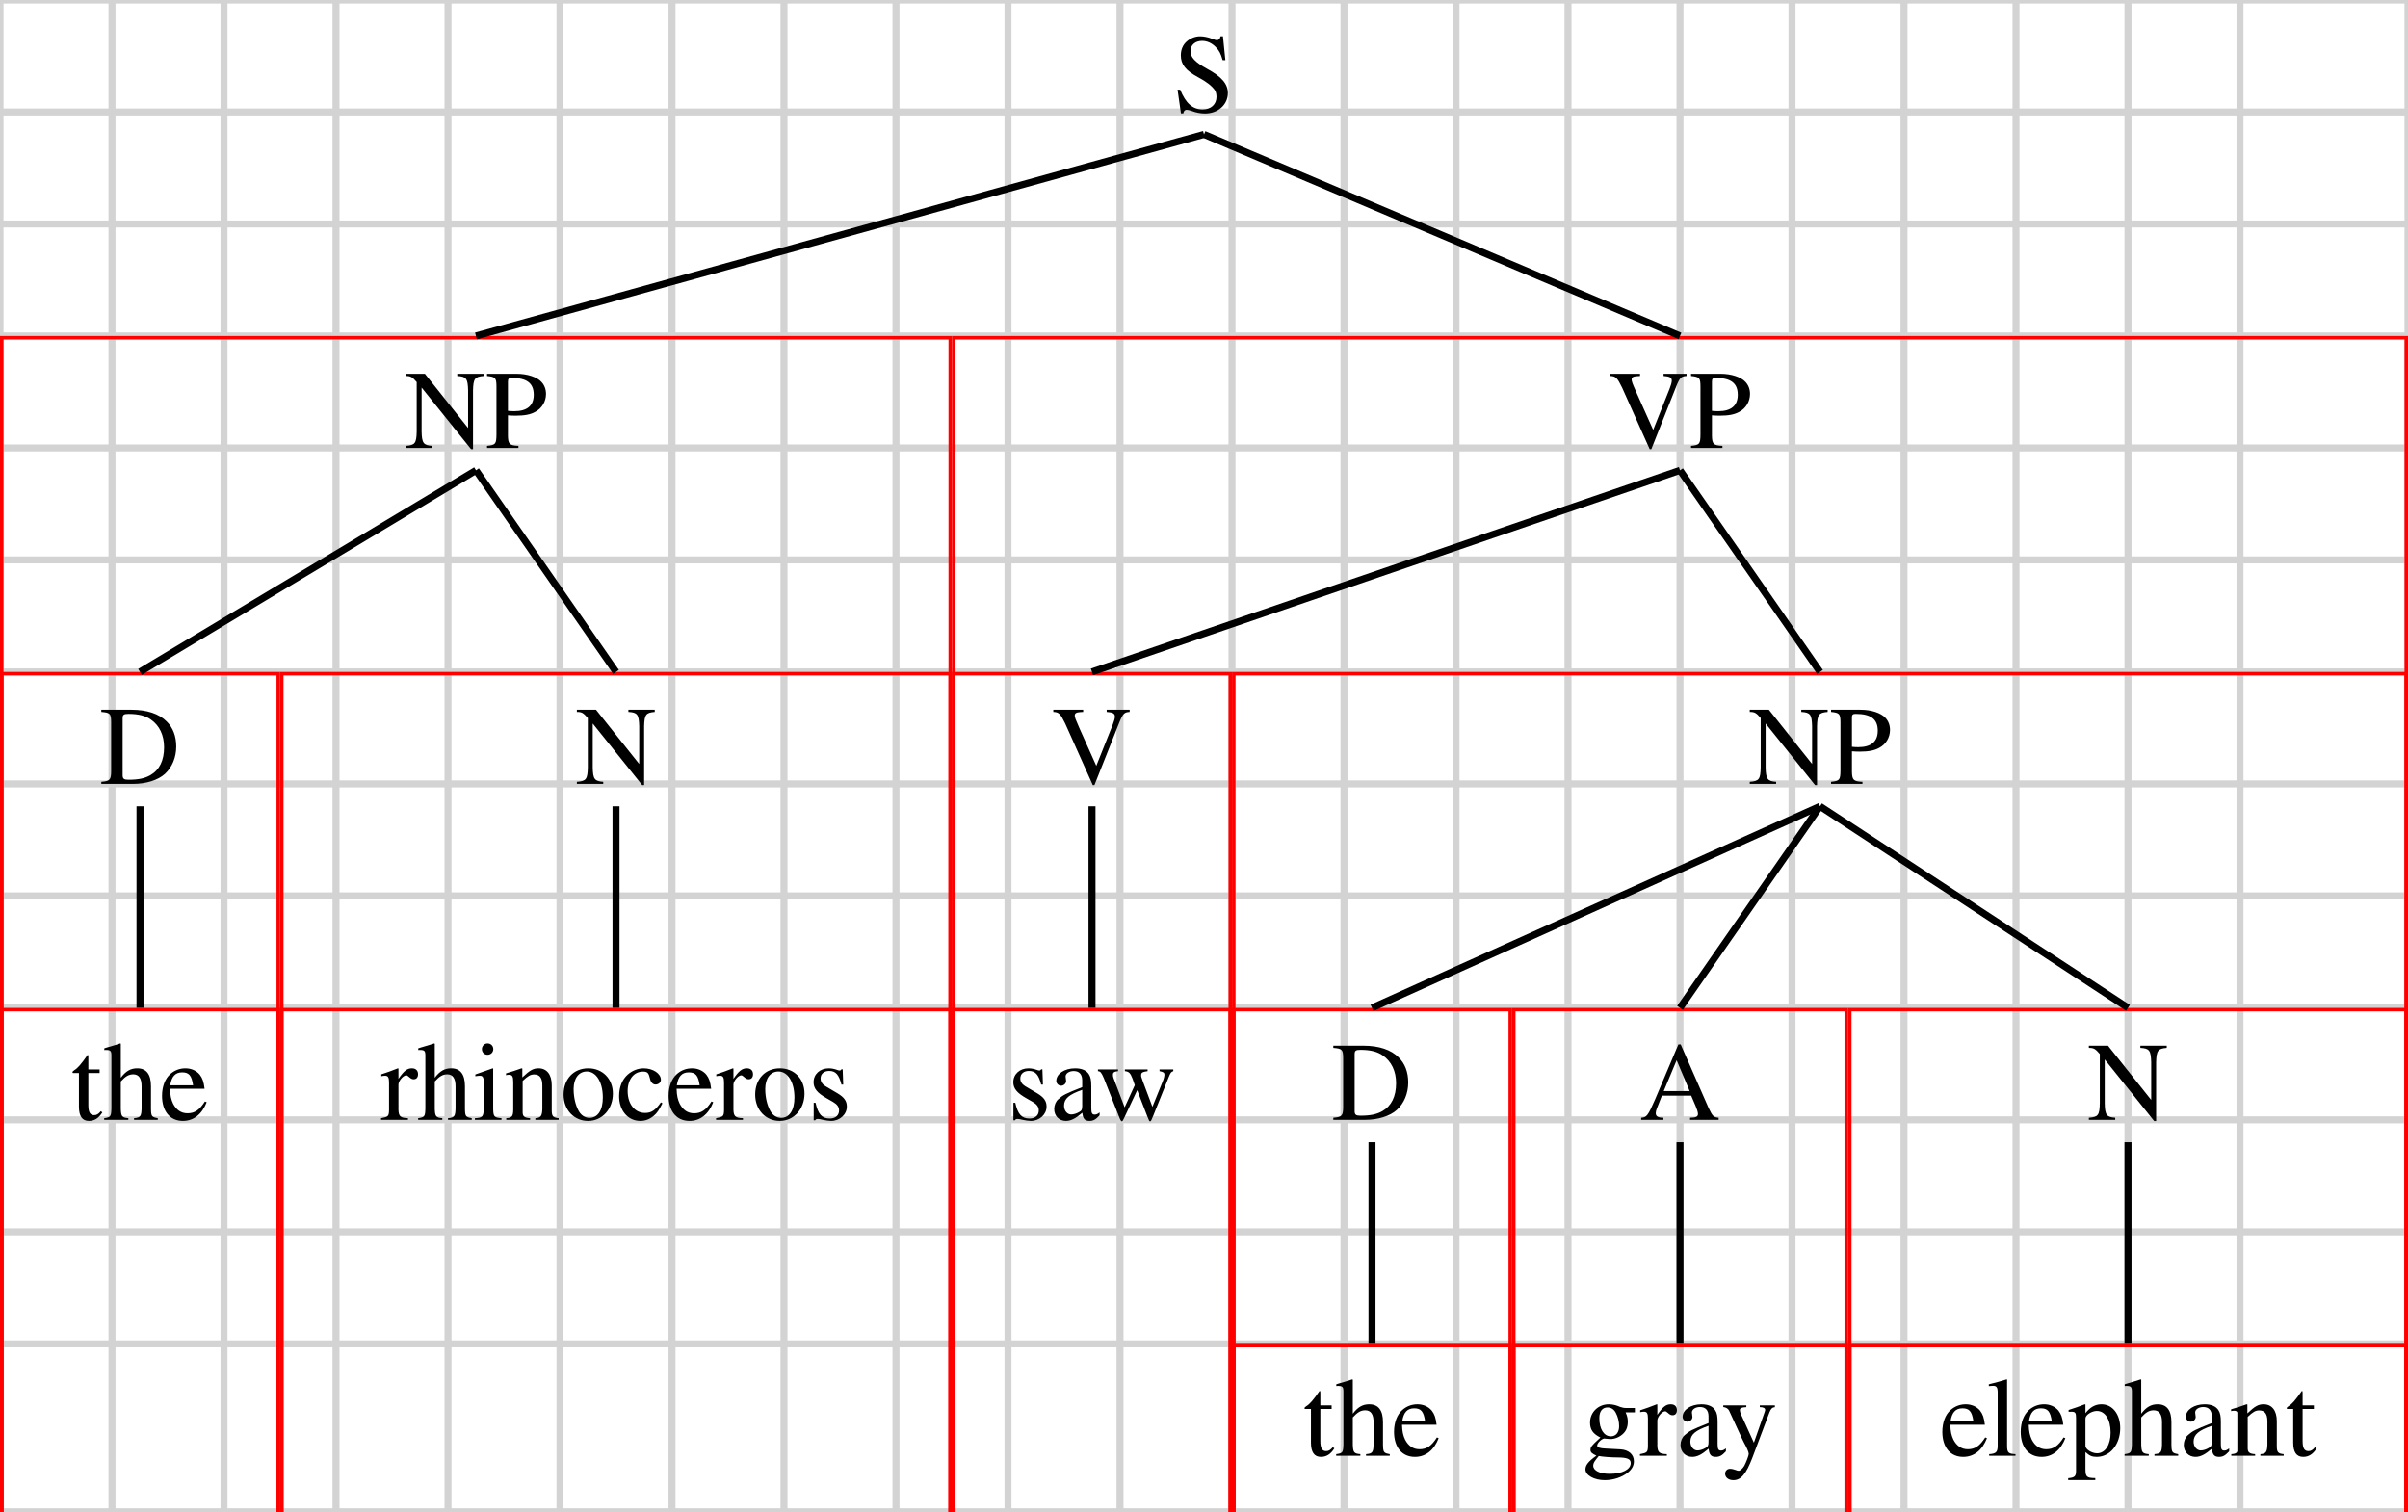
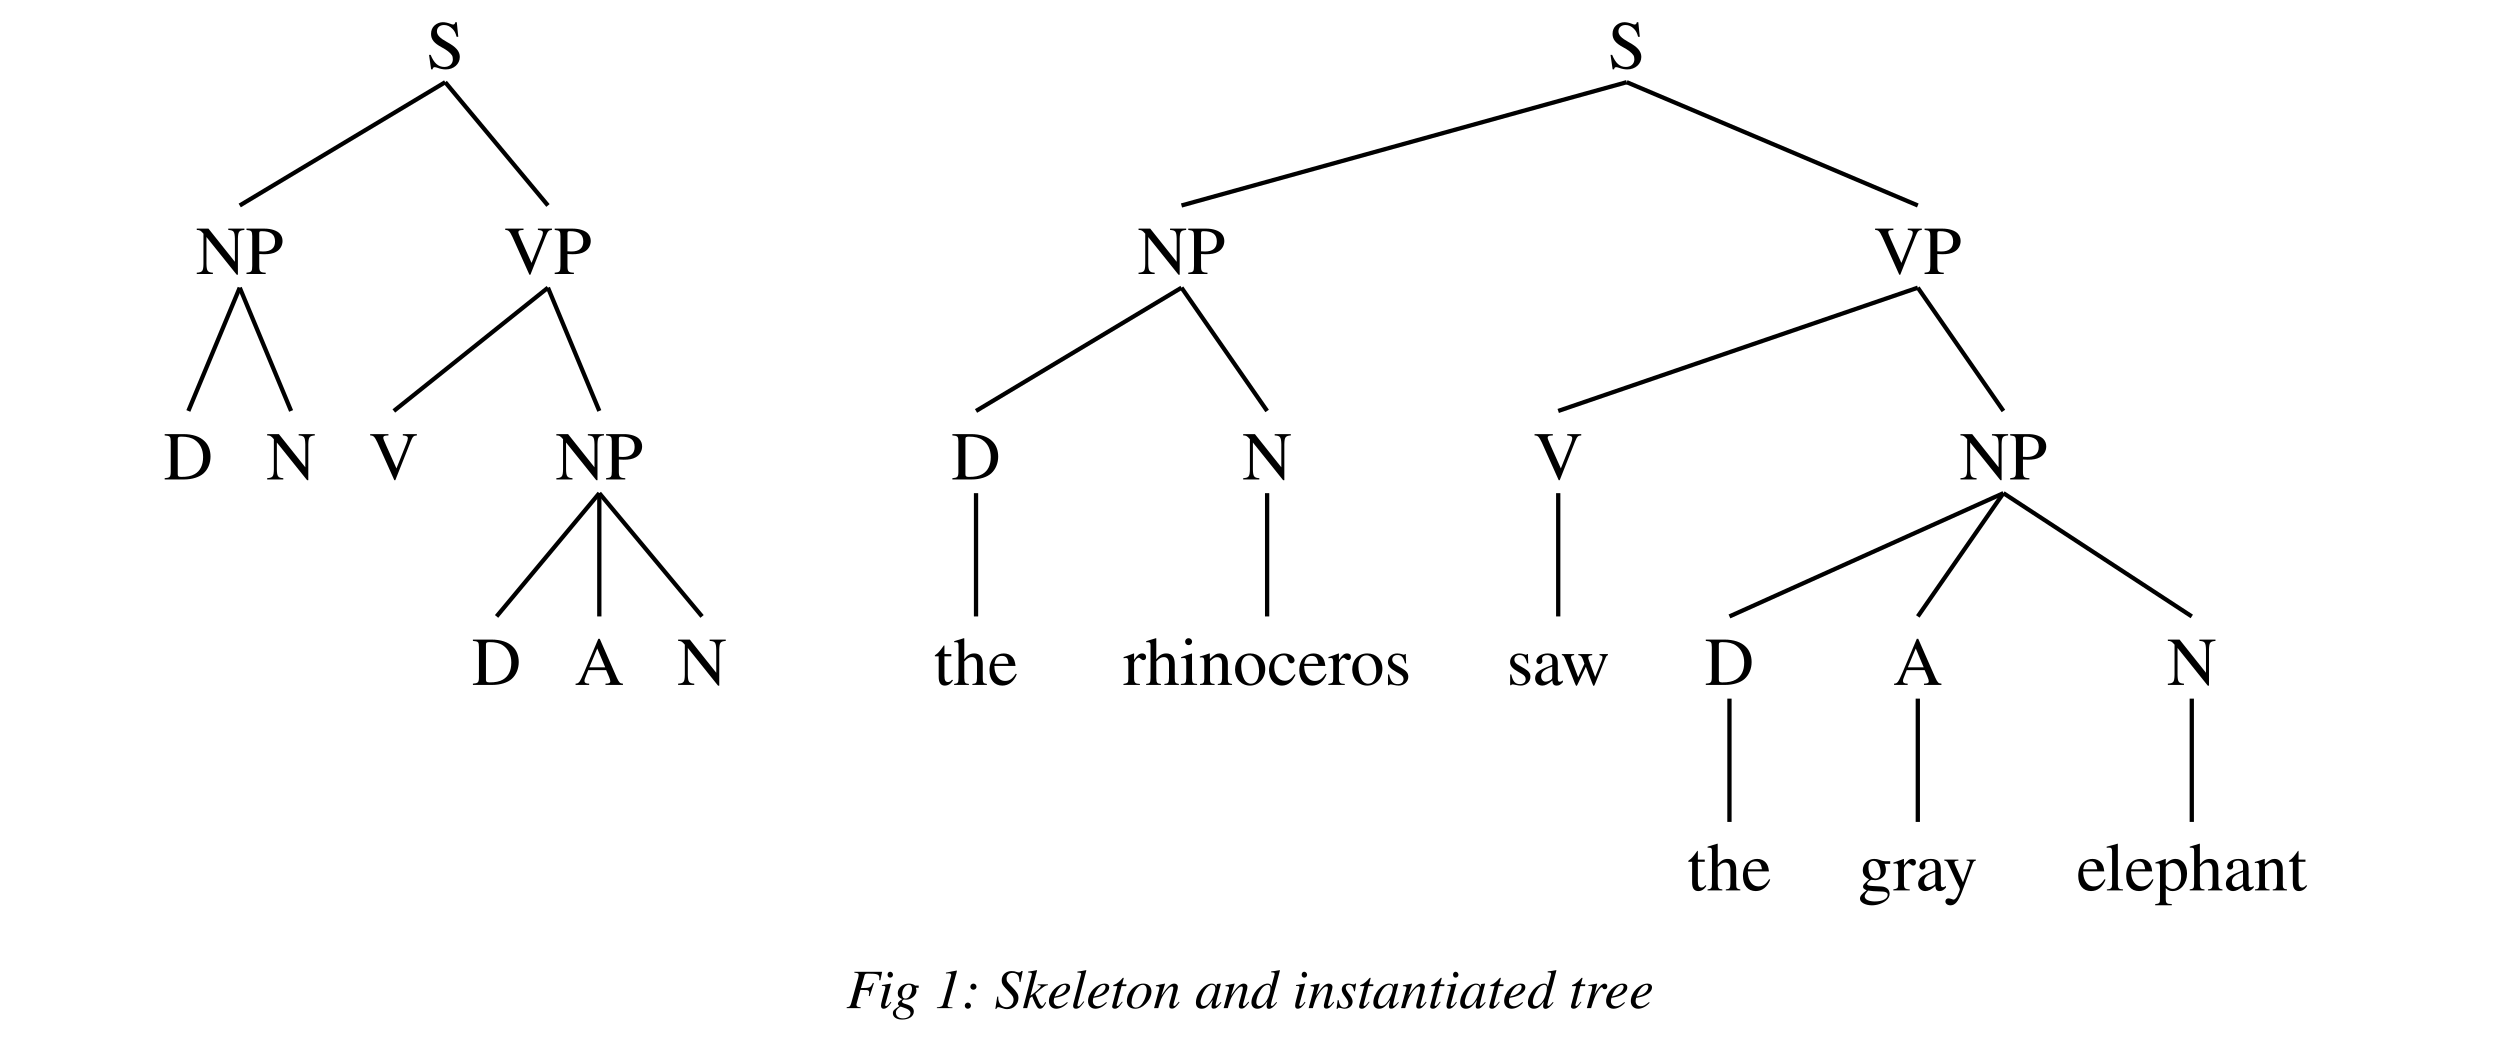
- <svg xmlns="http://www.w3.org/2000/svg" baseProfile="full" height="216px" preserveAspectRatio="xMidYMid meet" style="font-family: times, serif; font-weight: normal; font-style: normal; font-size: 16px;" version="1.1" viewBox="0,0,344.0,216.0" width="344px">
+ <svg xmlns="http://www.w3.org/2000/svg" baseProfile="full" height="248.5px" preserveAspectRatio="xMidYMid meet" version="1.1" viewBox="0,0,584.0,248.5" width="584px">
  <defs />
-   <rect fill="none" height="100%" stroke="lightgray" width="100%" x="0" y="0" />
-   <line stroke="lightgray" x1="16px" x2="16px" y1="0" y2="100%" />
-   <line stroke="lightgray" x1="32px" x2="32px" y1="0" y2="100%" />
-   <line stroke="lightgray" x1="48px" x2="48px" y1="0" y2="100%" />
-   <line stroke="lightgray" x1="64px" x2="64px" y1="0" y2="100%" />
-   <line stroke="lightgray" x1="80px" x2="80px" y1="0" y2="100%" />
-   <line stroke="lightgray" x1="96px" x2="96px" y1="0" y2="100%" />
-   <line stroke="lightgray" x1="112px" x2="112px" y1="0" y2="100%" />
-   <line stroke="lightgray" x1="128px" x2="128px" y1="0" y2="100%" />
-   <line stroke="lightgray" x1="144px" x2="144px" y1="0" y2="100%" />
-   <line stroke="lightgray" x1="160px" x2="160px" y1="0" y2="100%" />
-   <line stroke="lightgray" x1="176px" x2="176px" y1="0" y2="100%" />
-   <line stroke="lightgray" x1="192px" x2="192px" y1="0" y2="100%" />
-   <line stroke="lightgray" x1="208px" x2="208px" y1="0" y2="100%" />
-   <line stroke="lightgray" x1="224px" x2="224px" y1="0" y2="100%" />
-   <line stroke="lightgray" x1="240px" x2="240px" y1="0" y2="100%" />
-   <line stroke="lightgray" x1="256px" x2="256px" y1="0" y2="100%" />
-   <line stroke="lightgray" x1="272px" x2="272px" y1="0" y2="100%" />
-   <line stroke="lightgray" x1="288px" x2="288px" y1="0" y2="100%" />
-   <line stroke="lightgray" x1="304px" x2="304px" y1="0" y2="100%" />
-   <line stroke="lightgray" x1="320px" x2="320px" y1="0" y2="100%" />
-   <line stroke="lightgray" x1="0" x2="100%" y1="16px" y2="16px" />
-   <line stroke="lightgray" x1="0" x2="100%" y1="32px" y2="32px" />
-   <line stroke="lightgray" x1="0" x2="100%" y1="48px" y2="48px" />
-   <line stroke="lightgray" x1="0" x2="100%" y1="64px" y2="64px" />
-   <line stroke="lightgray" x1="0" x2="100%" y1="80px" y2="80px" />
-   <line stroke="lightgray" x1="0" x2="100%" y1="96px" y2="96px" />
-   <line stroke="lightgray" x1="0" x2="100%" y1="112px" y2="112px" />
-   <line stroke="lightgray" x1="0" x2="100%" y1="128px" y2="128px" />
-   <line stroke="lightgray" x1="0" x2="100%" y1="144px" y2="144px" />
-   <line stroke="lightgray" x1="0" x2="100%" y1="160px" y2="160px" />
-   <line stroke="lightgray" x1="0" x2="100%" y1="176px" y2="176px" />
-   <line stroke="lightgray" x1="0" x2="100%" y1="192px" y2="192px" />
-   <svg width="100%" x="0" y="0px">
+   <svg height="216.0" width="584.0" x="0" y="0">
    <defs />
-     <text text-anchor="middle" x="50%" y="16px">S</text>
-   </svg>
-   <svg width="39.535%" x="0%" y="48px">
-     <defs />
-     <rect fill="none" height="100%" stroke="red" width="100%" x="0%" y="0%" />
-     <svg width="100%" x="0" y="0px">
+     <svg baseProfile="full" height="216px" preserveAspectRatio="xMidYMid meet" version="1.1" viewBox="0,0,584.0,216.0" width="584px">
      <defs />
-       <text text-anchor="middle" x="50%" y="16px">NP</text>
-     </svg>
-     <svg width="29.412%" x="0%" y="48px">
-       <defs />
-       <rect fill="none" height="100%" stroke="red" width="100%" x="0%" y="0%" />
-       <svg width="100%" x="0" y="0px">
+       <svg height="168.0" width="144.0" x="32" y="0">
        <defs />
-         <text text-anchor="middle" x="50%" y="16px">D</text>
-       </svg>
-       <svg width="100%" x="0%" y="48px">
-         <defs />
-         <rect fill="none" height="100%" stroke="red" width="100%" x="0%" y="0%" />
-         <svg width="100%" x="0" y="0px">
+         <svg baseProfile="full" height="168px" preserveAspectRatio="xMidYMid meet" style="font-family: times, serif; font-weight: normal; font-style: normal; font-size: 16px;" version="1.1" viewBox="0,0,144.0,168.0" width="144px">
          <defs />
-           <text text-anchor="middle" x="50%" y="16px">the</text>
+           <svg width="100%" x="0" y="0px">
+             <defs />
+             <text text-anchor="middle" x="50%" y="16px">S</text>
+           </svg>
+           <svg width="33.333%" x="0%" y="48px">
+             <defs />
+             <svg width="100%" x="0" y="0px">
+               <defs />
+               <text text-anchor="middle" x="50%" y="16px">NP</text>
+             </svg>
+             <svg width="50%" x="0%" y="48px">
+               <defs />
+               <svg width="100%" x="0" y="0px">
+                 <defs />
+                 <text text-anchor="middle" x="50%" y="16px">D</text>
+               </svg>
+             </svg>
+             <line stroke="black" x1="50%" x2="25%" y1="19.2px" y2="48px" />
+             <svg width="50%" x="50%" y="48px">
+               <defs />
+               <svg width="100%" x="0" y="0px">
+                 <defs />
+                 <text text-anchor="middle" x="50%" y="16px">N</text>
+               </svg>
+             </svg>
+             <line stroke="black" x1="50%" x2="75%" y1="19.2px" y2="48px" />
+           </svg>
+           <line stroke="black" x1="50%" x2="16.667%" y1="19.2px" y2="48px" />
+           <svg width="66.667%" x="33.333%" y="48px">
+             <defs />
+             <svg width="100%" x="0" y="0px">
+               <defs />
+               <text text-anchor="middle" x="50%" y="16px">VP</text>
+             </svg>
+             <svg width="25%" x="0%" y="48px">
+               <defs />
+               <svg width="100%" x="0" y="0px">
+                 <defs />
+                 <text text-anchor="middle" x="50%" y="16px">V</text>
+               </svg>
+             </svg>
+             <line stroke="black" x1="50%" x2="12.5%" y1="19.2px" y2="48px" />
+             <svg width="75%" x="25%" y="48px">
+               <defs />
+               <svg width="100%" x="0" y="0px">
+                 <defs />
+                 <text text-anchor="middle" x="50%" y="16px">NP</text>
+               </svg>
+               <svg width="33.333%" x="0%" y="48px">
+                 <defs />
+                 <svg width="100%" x="0" y="0px">
+                   <defs />
+                   <text text-anchor="middle" x="50%" y="16px">D</text>
+                 </svg>
+               </svg>
+               <line stroke="black" x1="50%" x2="16.667%" y1="19.2px" y2="48px" />
+               <svg width="33.333%" x="33.333%" y="48px">
+                 <defs />
+                 <svg width="100%" x="0" y="0px">
+                   <defs />
+                   <text text-anchor="middle" x="50%" y="16px">A</text>
+                 </svg>
+               </svg>
+               <line stroke="black" x1="50%" x2="50%" y1="19.2px" y2="48px" />
+               <svg width="33.333%" x="66.667%" y="48px">
+                 <defs />
+                 <svg width="100%" x="0" y="0px">
+                   <defs />
+                   <text text-anchor="middle" x="50%" y="16px">N</text>
+                 </svg>
+               </svg>
+               <line stroke="black" x1="50%" x2="83.333%" y1="19.2px" y2="48px" />
+             </svg>
+             <line stroke="black" x1="50%" x2="62.5%" y1="19.2px" y2="48px" />
+           </svg>
+           <line stroke="black" x1="50%" x2="66.667%" y1="19.2px" y2="48px" />
        </svg>
      </svg>
-       <line stroke="black" x1="50%" x2="50%" y1="19.2px" y2="48px" />
-     </svg>
-     <line stroke="black" x1="50%" x2="14.706%" y1="19.2px" y2="48px" />
-     <svg width="70.588%" x="29.412%" y="48px">
-       <defs />
-       <rect fill="none" height="100%" stroke="red" width="100%" x="0%" y="0%" />
-       <svg width="100%" x="0" y="0px">
+       <svg height="216.0" width="344.0" x="208.0" y="0">
        <defs />
-         <text text-anchor="middle" x="50%" y="16px">N</text>
-       </svg>
-       <svg width="100%" x="0%" y="48px">
-         <defs />
-         <rect fill="none" height="100%" stroke="red" width="100%" x="0%" y="0%" />
-         <svg width="100%" x="0" y="0px">
+         <svg baseProfile="full" height="216px" preserveAspectRatio="xMidYMid meet" style="font-family: times, serif; font-weight: normal; font-style: normal; font-size: 16px;" version="1.1" viewBox="0,0,344.0,216.0" width="344px">
          <defs />
-           <text text-anchor="middle" x="50%" y="16px">rhinoceros</text>
+           <svg width="100%" x="0" y="0px">
+             <defs />
+             <text text-anchor="middle" x="50%" y="16px">S</text>
+           </svg>
+           <svg width="39.535%" x="0%" y="48px">
+             <defs />
+             <svg width="100%" x="0" y="0px">
+               <defs />
+               <text text-anchor="middle" x="50%" y="16px">NP</text>
+             </svg>
+             <svg width="29.412%" x="0%" y="48px">
+               <defs />
+               <svg width="100%" x="0" y="0px">
+                 <defs />
+                 <text text-anchor="middle" x="50%" y="16px">D</text>
+               </svg>
+               <svg width="100%" x="0%" y="48px">
+                 <defs />
+                 <svg width="100%" x="0" y="0px">
+                   <defs />
+                   <text text-anchor="middle" x="50%" y="16px">the</text>
+                 </svg>
+               </svg>
+               <line stroke="black" x1="50%" x2="50%" y1="19.2px" y2="48px" />
+             </svg>
+             <line stroke="black" x1="50%" x2="14.706%" y1="19.2px" y2="48px" />
+             <svg width="70.588%" x="29.412%" y="48px">
+               <defs />
+               <svg width="100%" x="0" y="0px">
+                 <defs />
+                 <text text-anchor="middle" x="50%" y="16px">N</text>
+               </svg>
+               <svg width="100%" x="0%" y="48px">
+                 <defs />
+                 <svg width="100%" x="0" y="0px">
+                   <defs />
+                   <text text-anchor="middle" x="50%" y="16px">rhinoceros</text>
+                 </svg>
+               </svg>
+               <line stroke="black" x1="50%" x2="50%" y1="19.2px" y2="48px" />
+             </svg>
+             <line stroke="black" x1="50%" x2="64.706%" y1="19.2px" y2="48px" />
+           </svg>
+           <line stroke="black" x1="50%" x2="19.767%" y1="19.2px" y2="48px" />
+           <svg width="60.465%" x="39.535%" y="48px">
+             <defs />
+             <svg width="100%" x="0" y="0px">
+               <defs />
+               <text text-anchor="middle" x="50%" y="16px">VP</text>
+             </svg>
+             <svg width="19.231%" x="0%" y="48px">
+               <defs />
+               <svg width="100%" x="0" y="0px">
+                 <defs />
+                 <text text-anchor="middle" x="50%" y="16px">V</text>
+               </svg>
+               <svg width="100%" x="0%" y="48px">
+                 <defs />
+                 <svg width="100%" x="0" y="0px">
+                   <defs />
+                   <text text-anchor="middle" x="50%" y="16px">saw</text>
+                 </svg>
+               </svg>
+               <line stroke="black" x1="50%" x2="50%" y1="19.2px" y2="48px" />
+             </svg>
+             <line stroke="black" x1="50%" x2="9.615%" y1="19.2px" y2="48px" />
+             <svg width="80.769%" x="19.231%" y="48px">
+               <defs />
+               <svg width="100%" x="0" y="0px">
+                 <defs />
+                 <text text-anchor="middle" x="50%" y="16px">NP</text>
+               </svg>
+               <svg width="23.809%" x="0%" y="48px">
+                 <defs />
+                 <svg width="100%" x="0" y="0px">
+                   <defs />
+                   <text text-anchor="middle" x="50%" y="16px">D</text>
+                 </svg>
+                 <svg width="100%" x="0%" y="48px">
+                   <defs />
+                   <svg width="100%" x="0" y="0px">
+                     <defs />
+                     <text text-anchor="middle" x="50%" y="16px">the</text>
+                   </svg>
+                 </svg>
+                 <line stroke="black" x1="50%" x2="50%" y1="19.2px" y2="48px" />
+               </svg>
+               <line stroke="black" x1="50%" x2="11.905%" y1="19.2px" y2="48px" />
+               <svg width="28.571%" x="23.809%" y="48px">
+                 <defs />
+                 <svg width="100%" x="0" y="0px">
+                   <defs />
+                   <text text-anchor="middle" x="50%" y="16px">A</text>
+                 </svg>
+                 <svg width="100%" x="0%" y="48px">
+                   <defs />
+                   <svg width="100%" x="0" y="0px">
+                     <defs />
+                     <text text-anchor="middle" x="50%" y="16px">gray</text>
+                   </svg>
+                 </svg>
+                 <line stroke="black" x1="50%" x2="50%" y1="19.2px" y2="48px" />
+               </svg>
+               <line stroke="black" x1="50%" x2="38.095%" y1="19.2px" y2="48px" />
+               <svg width="47.619%" x="52.381%" y="48px">
+                 <defs />
+                 <svg width="100%" x="0" y="0px">
+                   <defs />
+                   <text text-anchor="middle" x="50%" y="16px">N</text>
+                 </svg>
+                 <svg width="100%" x="0%" y="48px">
+                   <defs />
+                   <svg width="100%" x="0" y="0px">
+                     <defs />
+                     <text text-anchor="middle" x="50%" y="16px">elephant</text>
+                   </svg>
+                 </svg>
+                 <line stroke="black" x1="50%" x2="50%" y1="19.2px" y2="48px" />
+               </svg>
+               <line stroke="black" x1="50%" x2="76.191%" y1="19.2px" y2="48px" />
+             </svg>
+             <line stroke="black" x1="50%" x2="59.615%" y1="19.2px" y2="48px" />
+           </svg>
+           <line stroke="black" x1="50%" x2="69.767%" y1="19.2px" y2="48px" />
        </svg>
      </svg>
-       <line stroke="black" x1="50%" x2="50%" y1="19.2px" y2="48px" />
    </svg>
-     <line stroke="black" x1="50%" x2="64.706%" y1="19.2px" y2="48px" />
  </svg>
-   <line stroke="black" x1="50%" x2="19.767%" y1="19.2px" y2="48px" />
-   <svg width="60.465%" x="39.535%" y="48px">
+   <svg height="100%" width="100%" x="0" y="222.5">
    <defs />
-     <rect fill="none" height="100%" stroke="red" width="100%" x="0%" y="0%" />
-     <svg width="100%" x="0" y="0px">
-       <defs />
-       <text text-anchor="middle" x="50%" y="16px">VP</text>
-     </svg>
-     <svg width="19.231%" x="0%" y="48px">
-       <defs />
-       <rect fill="none" height="100%" stroke="red" width="100%" x="0%" y="0%" />
-       <svg width="100%" x="0" y="0px">
-         <defs />
-         <text text-anchor="middle" x="50%" y="16px">V</text>
-       </svg>
-       <svg width="100%" x="0%" y="48px">
-         <defs />
-         <rect fill="none" height="100%" stroke="red" width="100%" x="0%" y="0%" />
-         <svg width="100%" x="0" y="0px">
-           <defs />
-           <text text-anchor="middle" x="50%" y="16px">saw</text>
-         </svg>
-       </svg>
-       <line stroke="black" x1="50%" x2="50%" y1="19.2px" y2="48px" />
-     </svg>
-     <line stroke="black" x1="50%" x2="9.615%" y1="19.2px" y2="48px" />
-     <svg width="80.769%" x="19.231%" y="48px">
-       <defs />
-       <rect fill="none" height="100%" stroke="red" width="100%" x="0%" y="0%" />
-       <svg width="100%" x="0" y="0px">
-         <defs />
-         <text text-anchor="middle" x="50%" y="16px">NP</text>
-       </svg>
-       <svg width="23.809%" x="0%" y="48px">
-         <defs />
-         <rect fill="none" height="100%" stroke="red" width="100%" x="0%" y="0%" />
-         <svg width="100%" x="0" y="0px">
-           <defs />
-           <text text-anchor="middle" x="50%" y="16px">D</text>
-         </svg>
-         <svg width="100%" x="0%" y="48px">
-           <defs />
-           <rect fill="none" height="100%" stroke="red" width="100%" x="0%" y="0%" />
-           <svg width="100%" x="0" y="0px">
-             <defs />
-             <text text-anchor="middle" x="50%" y="16px">the</text>
-           </svg>
-         </svg>
-         <line stroke="black" x1="50%" x2="50%" y1="19.2px" y2="48px" />
-       </svg>
-       <line stroke="black" x1="50%" x2="11.905%" y1="19.2px" y2="48px" />
-       <svg width="28.571%" x="23.809%" y="48px">
-         <defs />
-         <rect fill="none" height="100%" stroke="red" width="100%" x="0%" y="0%" />
-         <svg width="100%" x="0" y="0px">
-           <defs />
-           <text text-anchor="middle" x="50%" y="16px">A</text>
-         </svg>
-         <svg width="100%" x="0%" y="48px">
-           <defs />
-           <rect fill="none" height="100%" stroke="red" width="100%" x="0%" y="0%" />
-           <svg width="100%" x="0" y="0px">
-             <defs />
-             <text text-anchor="middle" x="50%" y="16px">gray</text>
-           </svg>
-         </svg>
-         <line stroke="black" x1="50%" x2="50%" y1="19.2px" y2="48px" />
-       </svg>
-       <line stroke="black" x1="50%" x2="38.095%" y1="19.2px" y2="48px" />
-       <svg width="47.619%" x="52.381%" y="48px">
-         <defs />
-         <rect fill="none" height="100%" stroke="red" width="100%" x="0%" y="0%" />
-         <svg width="100%" x="0" y="0px">
-           <defs />
-           <text text-anchor="middle" x="50%" y="16px">N</text>
-         </svg>
-         <svg width="100%" x="0%" y="48px">
-           <defs />
-           <rect fill="none" height="100%" stroke="red" width="100%" x="0%" y="0%" />
-           <svg width="100%" x="0" y="0px">
-             <defs />
-             <text text-anchor="middle" x="50%" y="16px">elephant</text>
-           </svg>
-         </svg>
-         <line stroke="black" x1="50%" x2="50%" y1="19.2px" y2="48px" />
-       </svg>
-       <line stroke="black" x1="50%" x2="76.191%" y1="19.2px" y2="48px" />
-     </svg>
-     <line stroke="black" x1="50%" x2="59.615%" y1="19.2px" y2="48px" />
+     <text style="font-family: times, serif; font-weight:normal; font-style: italic; font-size: 13px;" text-anchor="middle" x="50%" y="1em">Fig 1: Skeleton and instantiated tree</text>
  </svg>
-   <line stroke="black" x1="50%" x2="69.767%" y1="19.2px" y2="48px" />
</svg>
